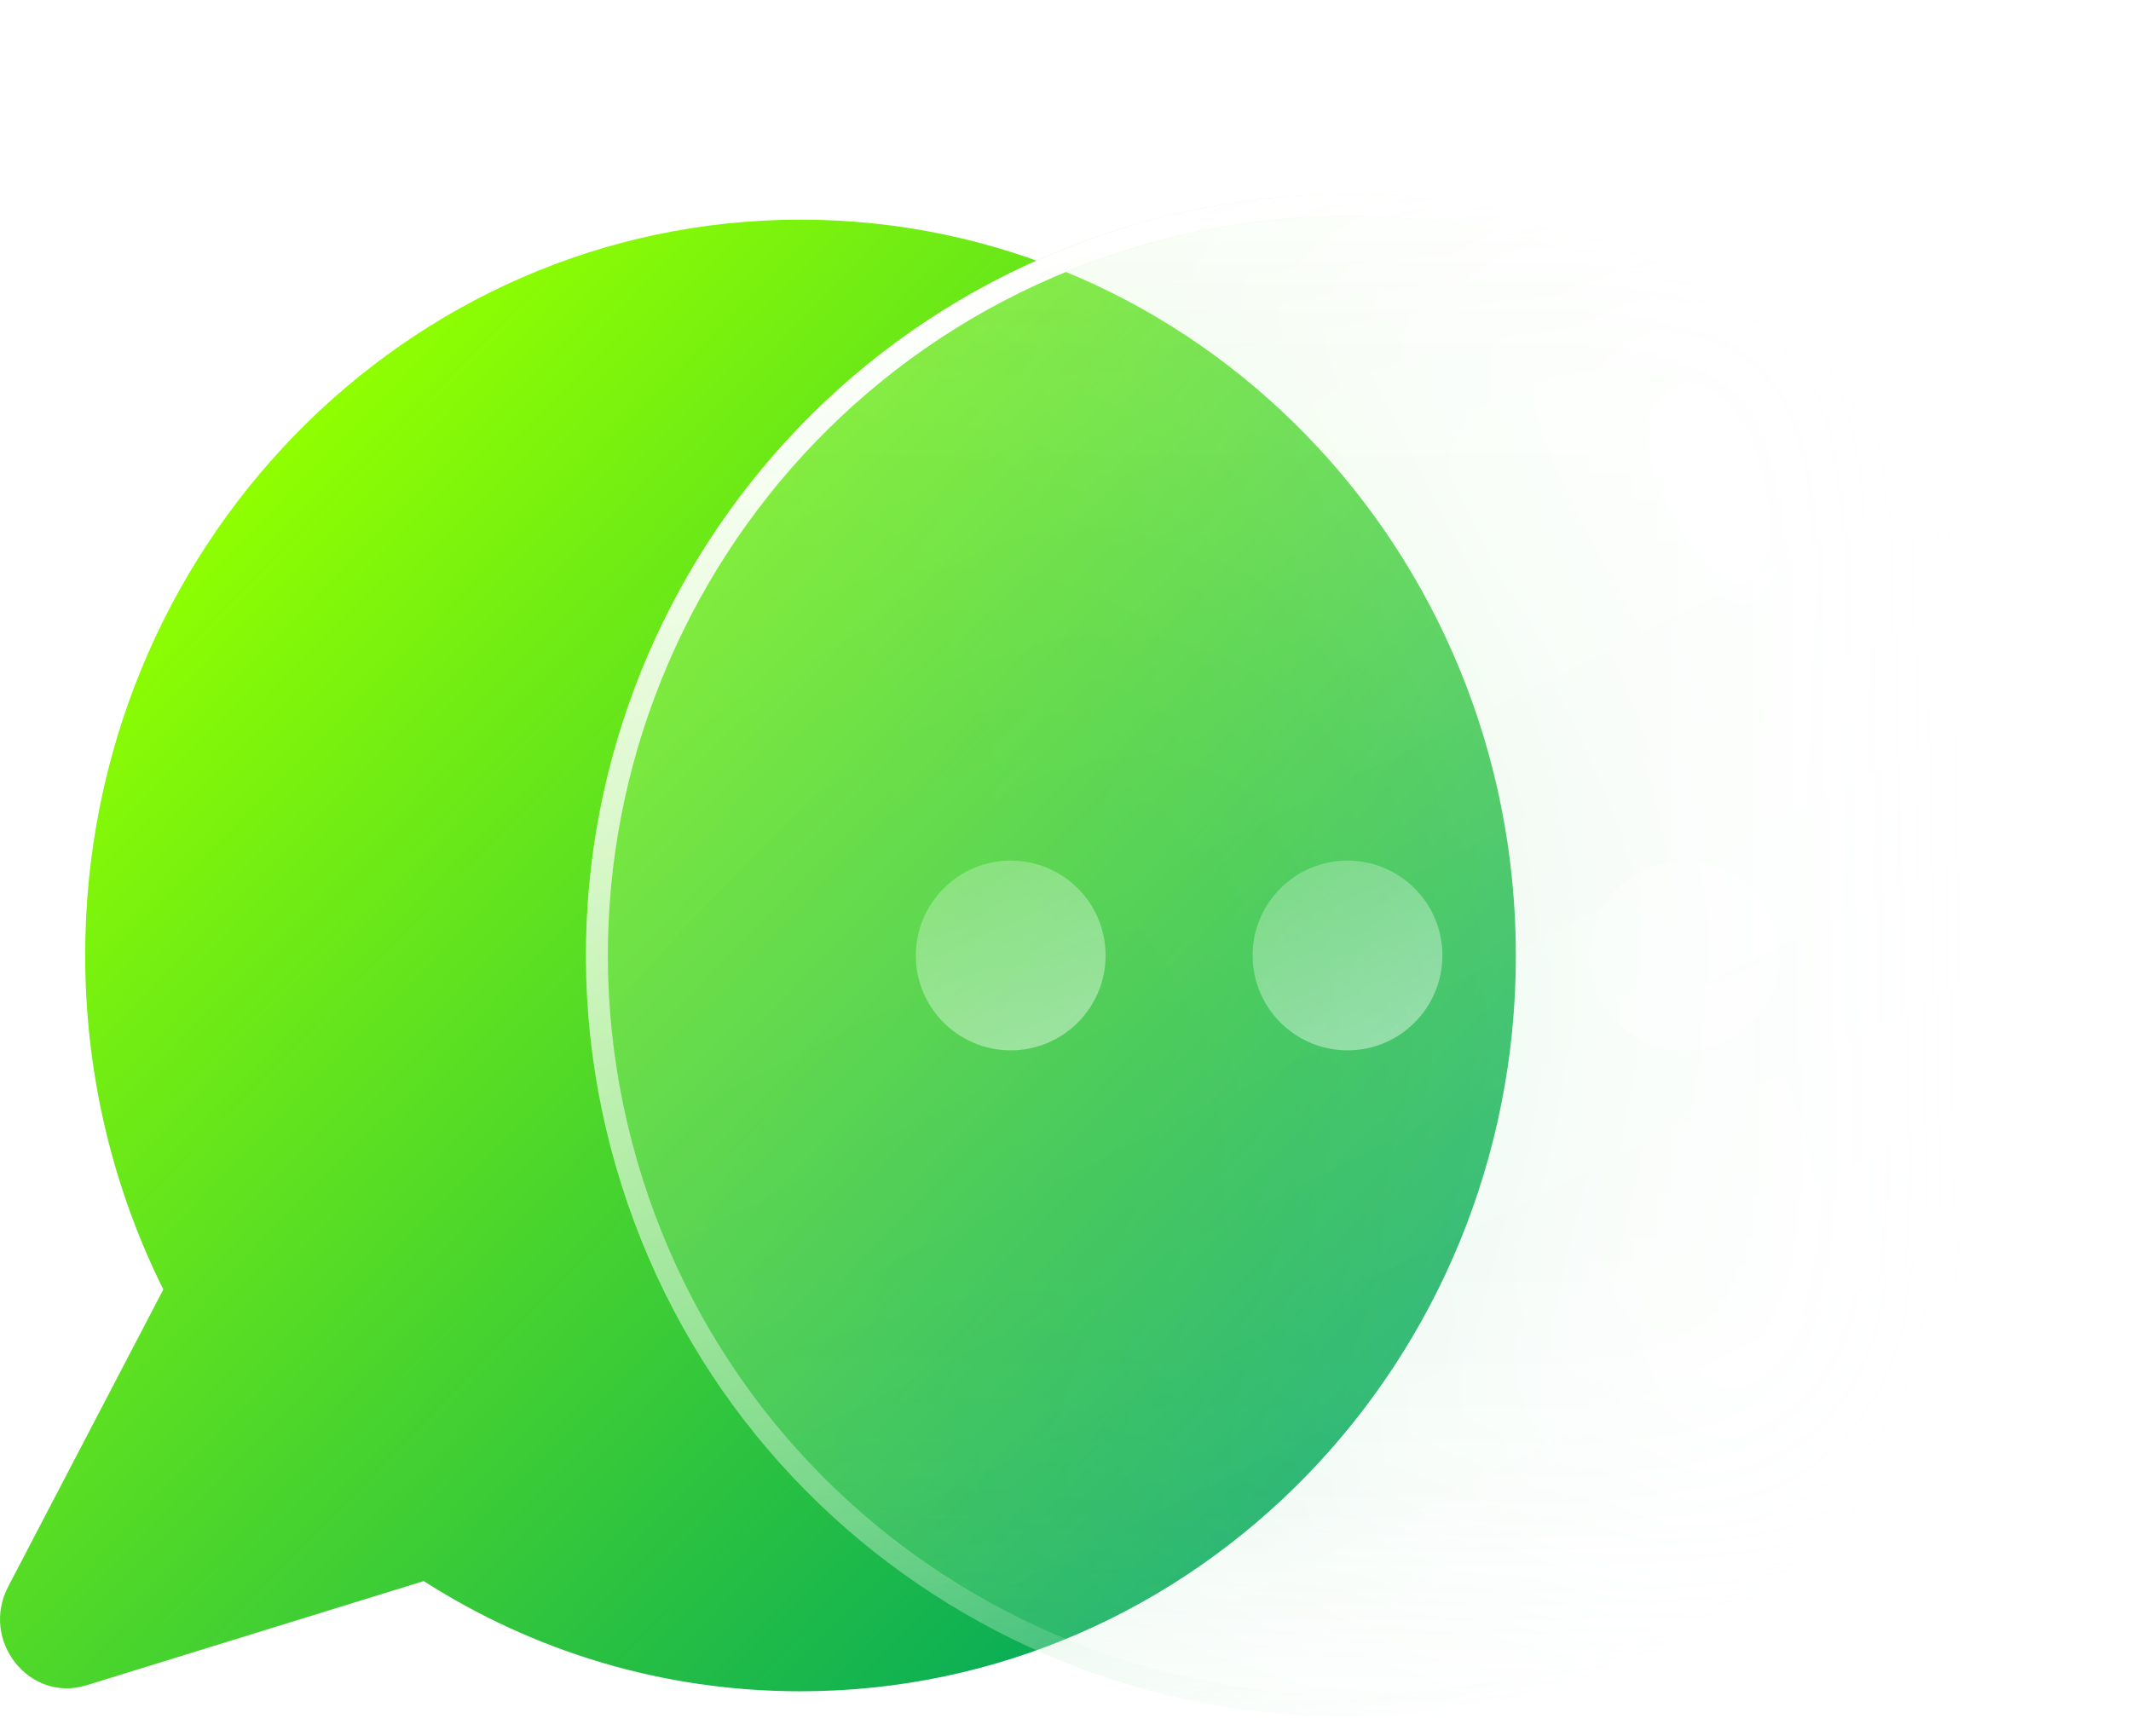
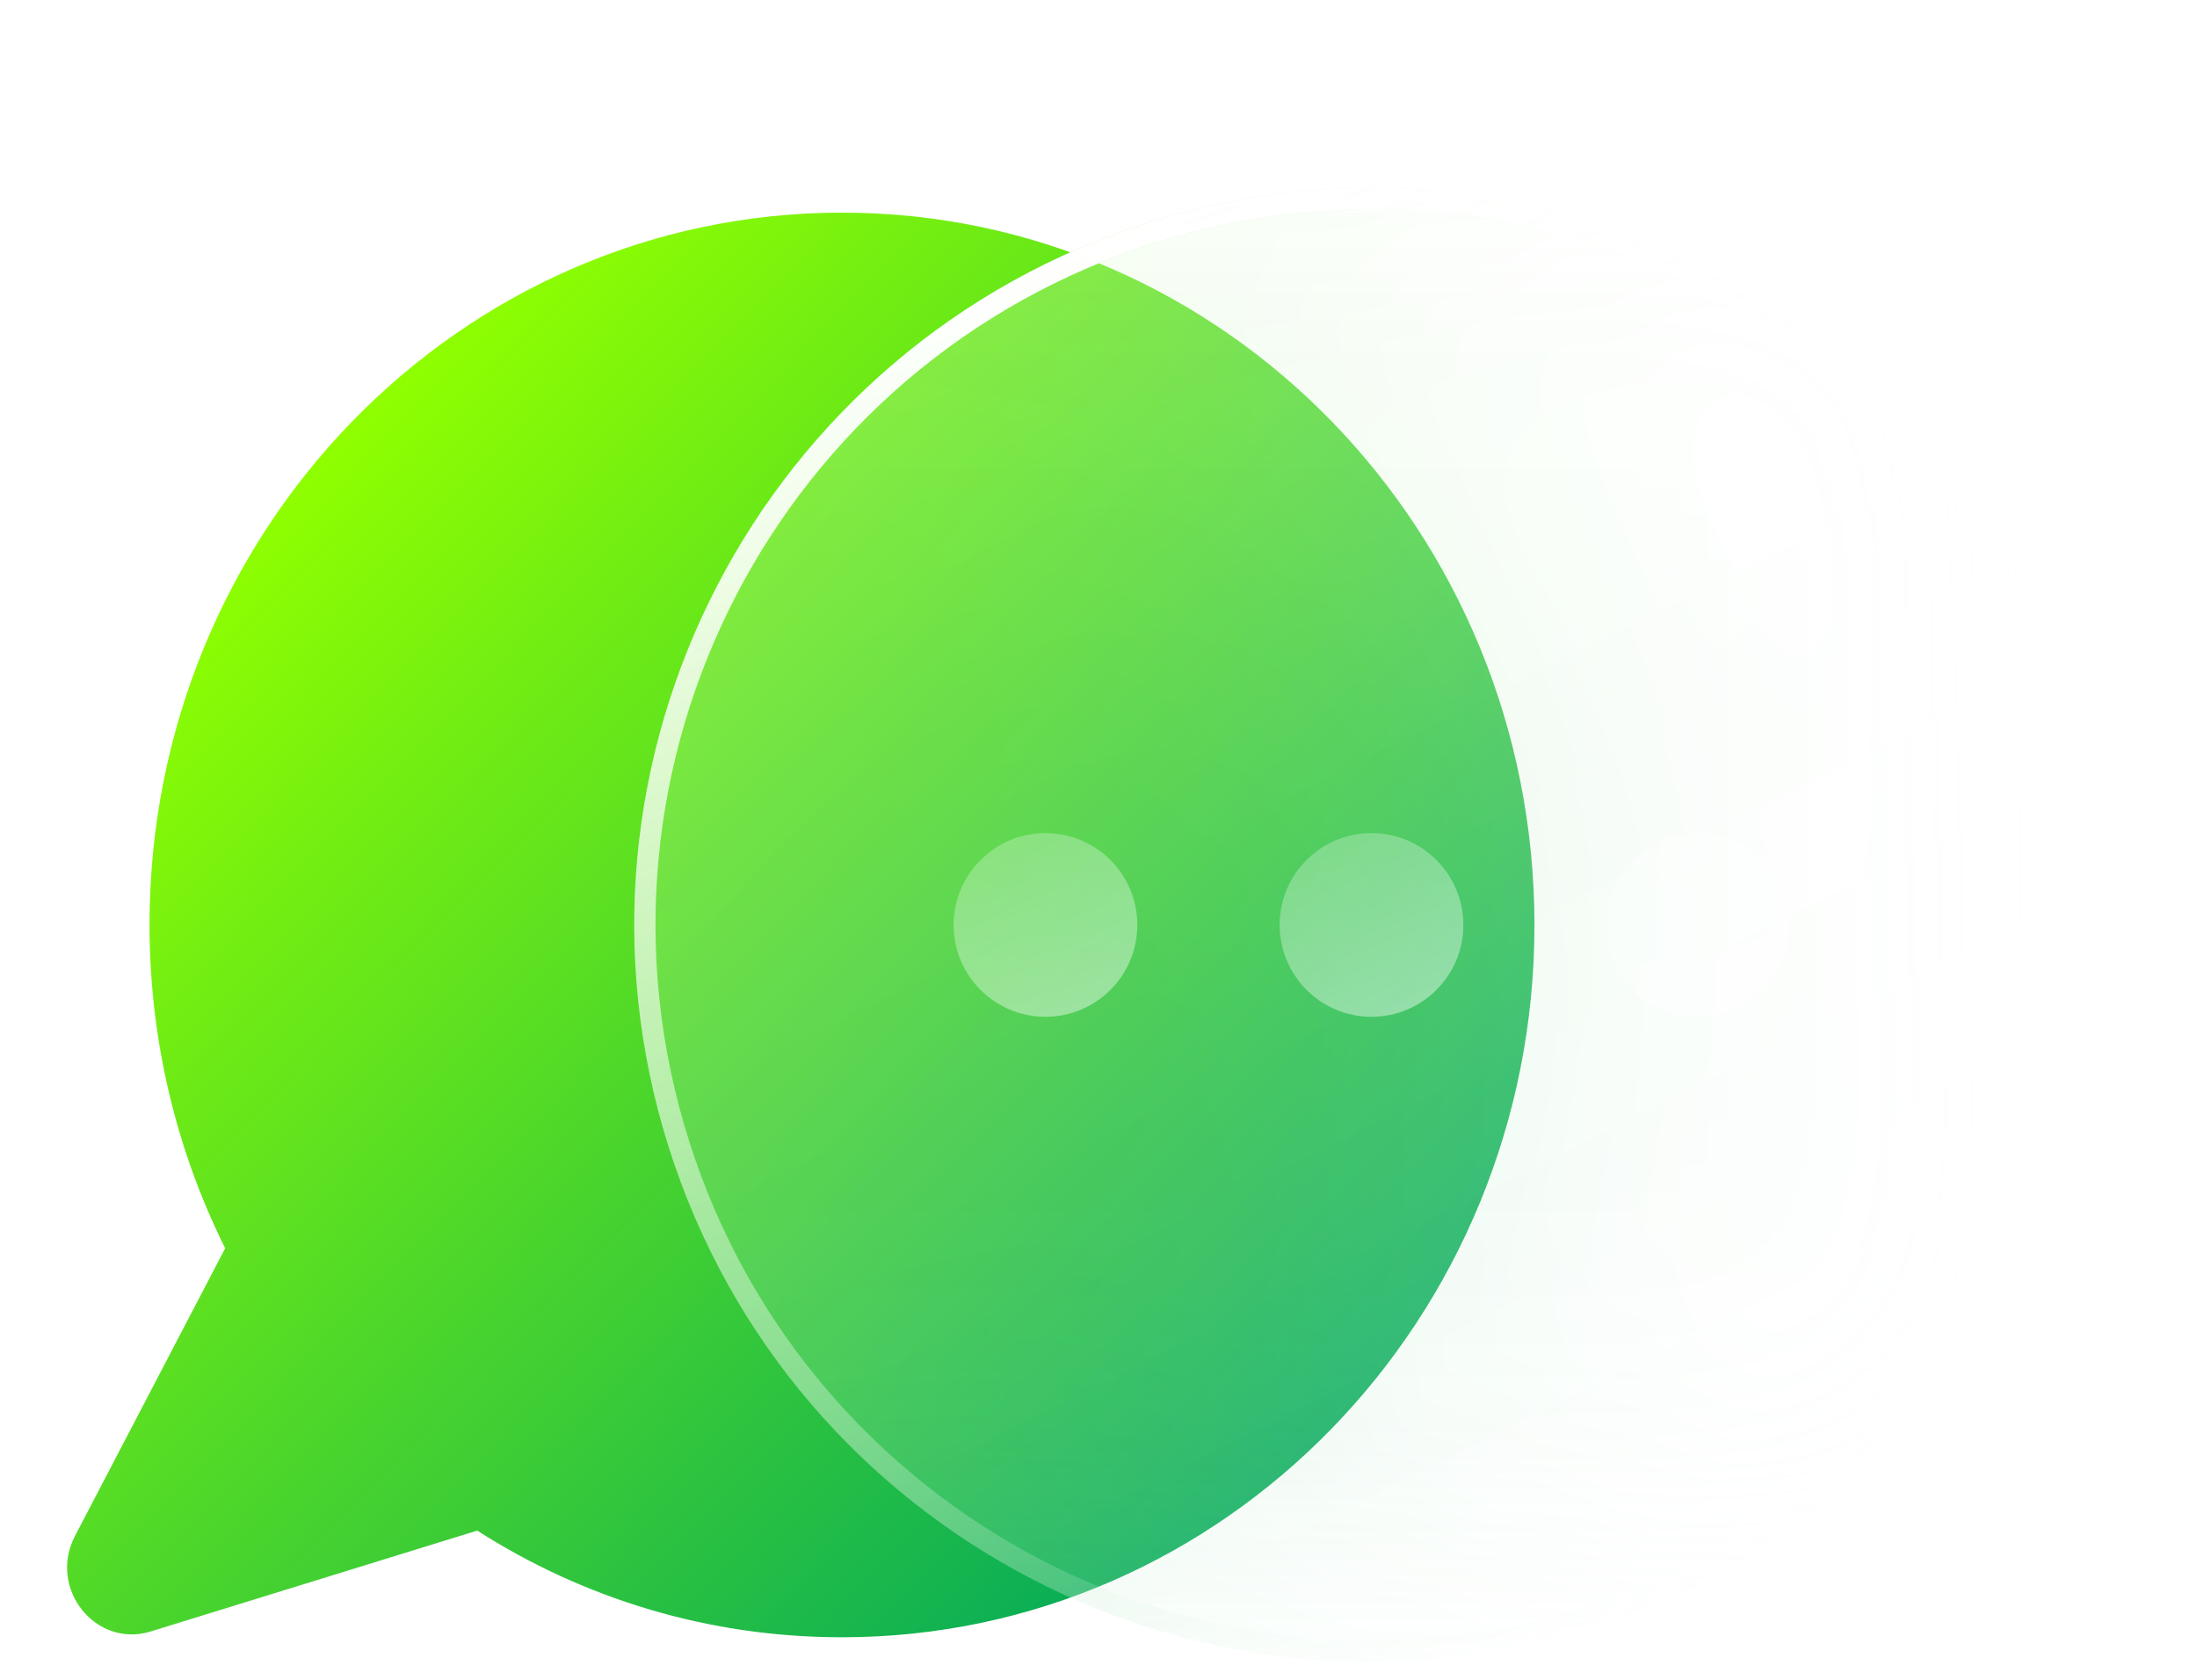
- <svg xmlns="http://www.w3.org/2000/svg" width="97" height="79" viewBox="0 0 97 79" fill="none">
+ <svg xmlns="http://www.w3.org/2000/svg" width="17" height="13" viewBox="0 0 97 79" fill="none">
  <path d="M36.438 10C18.458 10 3.877 24.998 3.877 43.491C3.877 48.961 5.162 54.141 7.434 58.706L0.372 72.236C-0.913 74.7 1.341 77.525 3.93 76.728L19.286 71.983C24.27 75.171 30.134 77 36.438 77C54.419 77 69 62.002 69 43.509C69 24.998 54.419 10 36.438 10Z" fill="url(#paint0_linear_1_1746)" />
  <g filter="url(#filter0_b_1_1746)">
    <path d="M71.796 76.539C90.045 70.762 100.156 51.286 94.38 33.039C88.603 14.792 69.126 4.683 50.877 10.46C32.628 16.238 22.517 35.713 28.294 53.961C34.071 72.208 53.547 82.317 71.796 76.539Z" fill="url(#paint1_linear_1_1746)" />
    <path d="M93.903 33.19C99.596 51.174 89.631 70.369 71.645 76.063C53.66 81.757 34.464 71.793 28.771 53.81C23.077 35.826 33.042 16.631 51.028 10.937C69.014 5.243 88.21 15.206 93.903 33.19Z" stroke="url(#paint2_linear_1_1746)" />
  </g>
  <circle cx="46.006" cy="43.5" r="4.319" fill="url(#paint3_linear_1_1746)" />
  <circle cx="61.337" cy="43.5" r="4.319" fill="url(#paint4_linear_1_1746)" />
  <circle cx="76.667" cy="43.5" r="4.319" fill="url(#paint5_linear_1_1746)" />
  <defs>
    <filter id="filter0_b_1_1746" x="-67.369" y="-85.203" width="257.411" height="257.405" filterUnits="userSpaceOnUse" color-interpolation-filters="sRGB">
      <feFlood flood-opacity="0" result="BackgroundImageFix" />
      <feGaussianBlur in="BackgroundImage" stdDeviation="47.019" />
      <feComposite in2="SourceAlpha" operator="in" result="effect1_backgroundBlur_1_1746" />
      <feBlend mode="normal" in="SourceGraphic" in2="effect1_backgroundBlur_1_1746" result="shape" />
    </filter>
    <linearGradient id="paint0_linear_1_1746" x1="8.15" y1="25.218" x2="55.496" y2="71.251" gradientUnits="userSpaceOnUse">
      <stop stop-color="#8FFF00" />
      <stop offset="1" stop-color="#04AA5A" />
    </linearGradient>
    <linearGradient id="paint1_linear_1_1746" x1="54.392" y1="34.628" x2="72.164" y2="70.173" gradientUnits="userSpaceOnUse">
      <stop stop-color="white" stop-opacity="0.15" />
      <stop offset="1" stop-color="white" stop-opacity="0.12" />
    </linearGradient>
    <linearGradient id="paint2_linear_1_1746" x1="50.877" y1="10.46" x2="71.796" y2="76.539" gradientUnits="userSpaceOnUse">
      <stop stop-color="white" />
      <stop offset="1" stop-color="white" stop-opacity="0" />
    </linearGradient>
    <linearGradient id="paint3_linear_1_1746" x1="46.006" y1="39.181" x2="50.325" y2="50.267" gradientUnits="userSpaceOnUse">
      <stop stop-color="white" stop-opacity="0.27" />
      <stop offset="1" stop-color="white" stop-opacity="0.49" />
    </linearGradient>
    <linearGradient id="paint4_linear_1_1746" x1="61.337" y1="39.181" x2="65.655" y2="50.267" gradientUnits="userSpaceOnUse">
      <stop stop-color="white" stop-opacity="0.27" />
      <stop offset="1" stop-color="white" stop-opacity="0.49" />
    </linearGradient>
    <linearGradient id="paint5_linear_1_1746" x1="76.667" y1="39.181" x2="80.986" y2="50.267" gradientUnits="userSpaceOnUse">
      <stop stop-color="white" stop-opacity="0.27" />
      <stop offset="1" stop-color="white" stop-opacity="0.49" />
    </linearGradient>
  </defs>
</svg>
